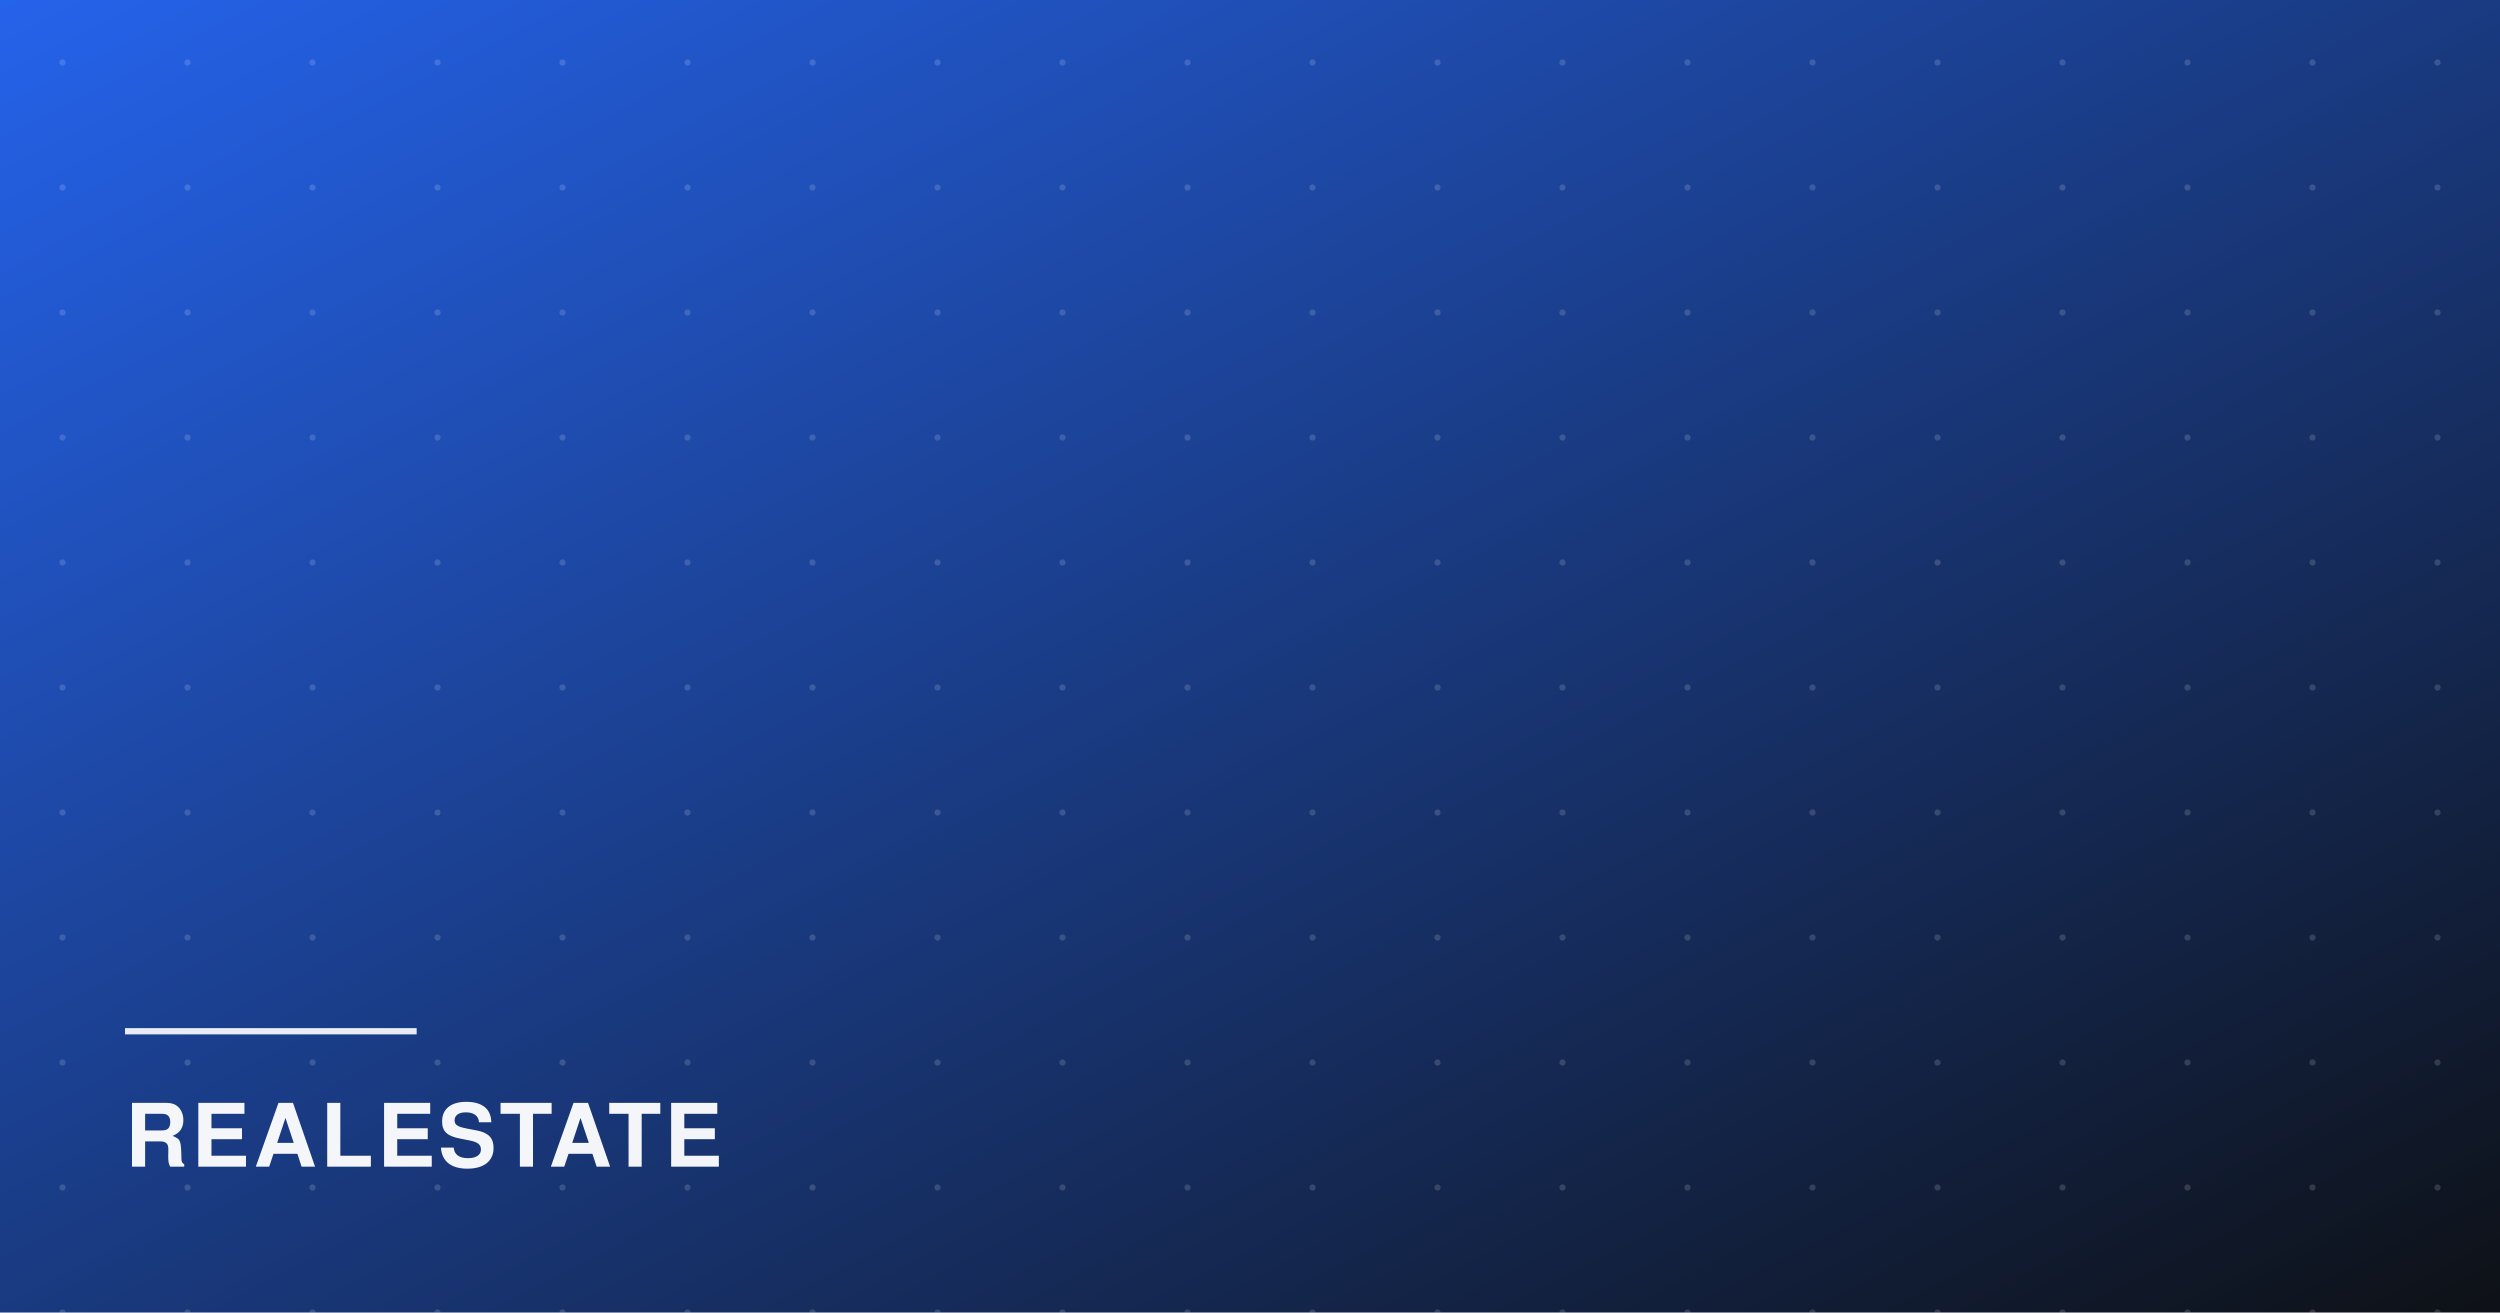
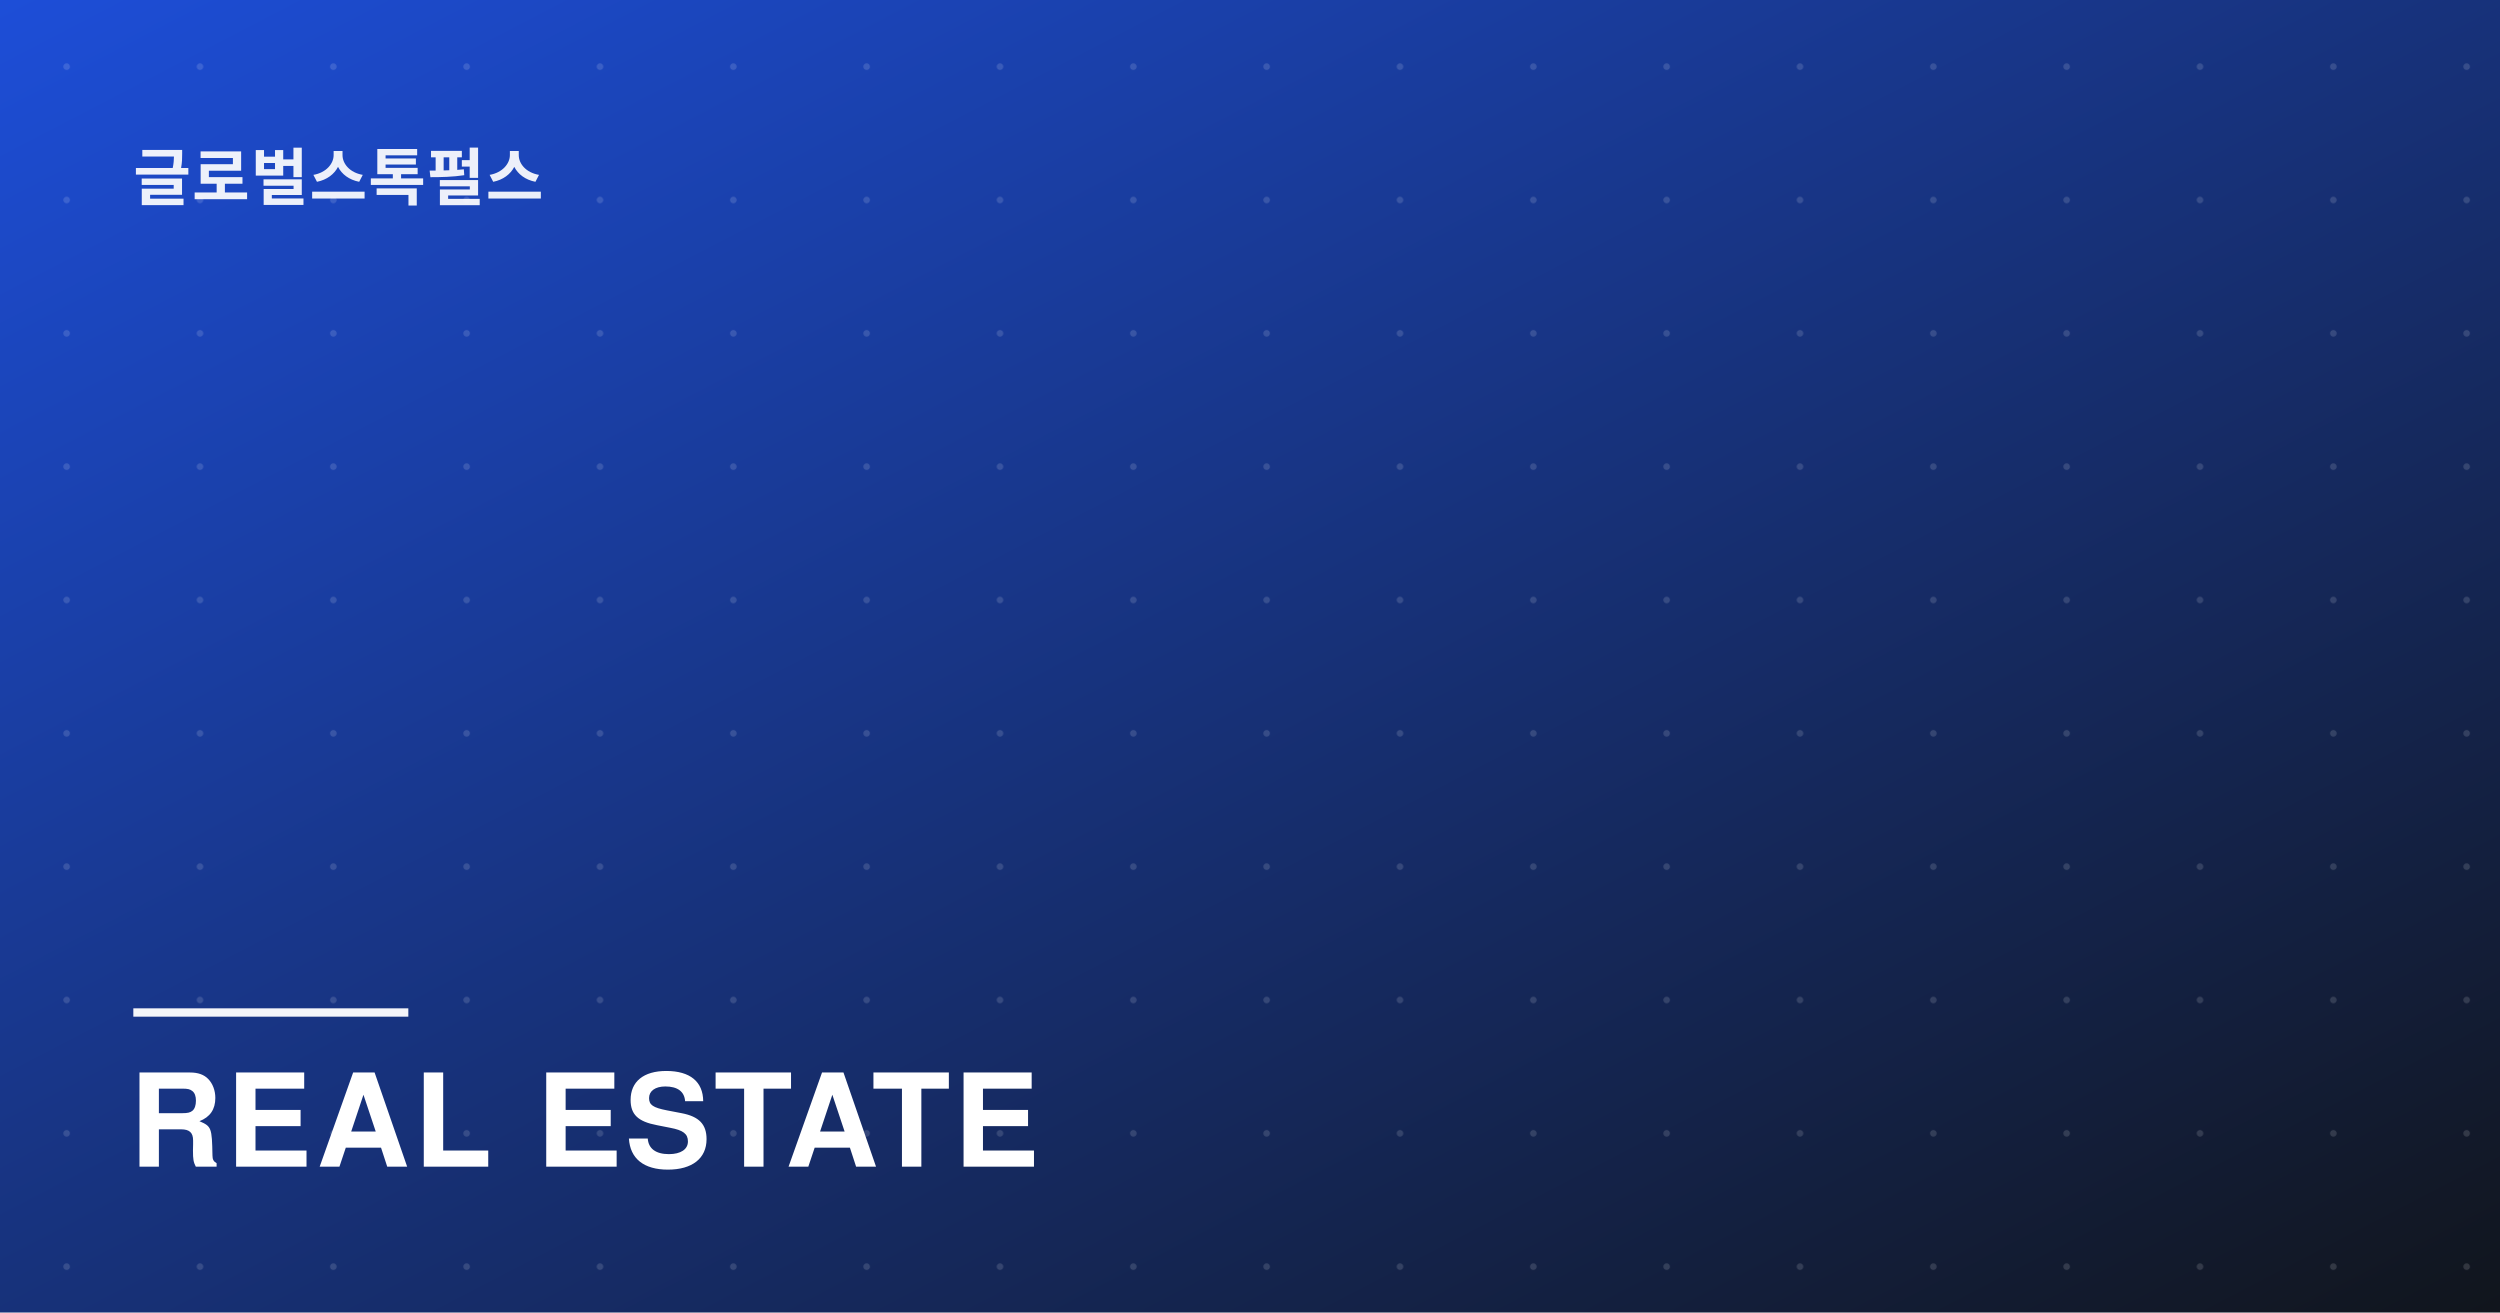
<svg xmlns="http://www.w3.org/2000/svg" viewBox="0 0 1200 630" width="1200" height="630">
  <defs>
    <linearGradient id="g" x1="0" y1="0" x2="1" y2="1">
-       <stop offset="0" stop-color="#2563eb" />
-       <stop offset="1" stop-color="#0e1116" />
+       <stop offset="0" stop-color="#1d4ed8" />
+       <stop offset="1" stop-color="#11151c" />
    </linearGradient>
-     <pattern id="p" width="60" height="60" patternUnits="userSpaceOnUse">
-       <circle cx="30" cy="30" r="1.5" fill="rgba(255,255,255,0.15)" />
+     <pattern id="p" width="64" height="64" patternUnits="userSpaceOnUse">
+       <circle cx="32" cy="32" r="1.6" fill="rgba(255,255,255,0.14)" />
    </pattern>
  </defs>
  <rect width="1200" height="630" fill="url(#g)" />
  <rect width="1200" height="630" fill="url(#p)" />
-   <text x="60" y="560" font-family="-apple-system,Helvetica,sans-serif" font-size="42" font-weight="700" fill="white" letter-spacing="0.04em" opacity="0.95">REALESTATE</text>
-   <line x1="60" y1="495" x2="200" y2="495" stroke="white" stroke-width="3" opacity="0.9" />
+   <text x="64" y="96" font-family="-apple-system,'Apple SD Gothic Neo','Noto Sans KR',sans-serif" font-size="30" font-weight="800" fill="rgba(255,255,255,0.92)" letter-spacing="0.02em">글로벌스톡펄스</text>
+   <line x1="64" y1="486" x2="196" y2="486" stroke="white" stroke-width="4" opacity="0.95" />
+   <text x="62" y="560" font-family="-apple-system,Helvetica,sans-serif" font-size="62" font-weight="800" fill="white" letter-spacing="0.03em">REAL ESTATE</text>
</svg>
